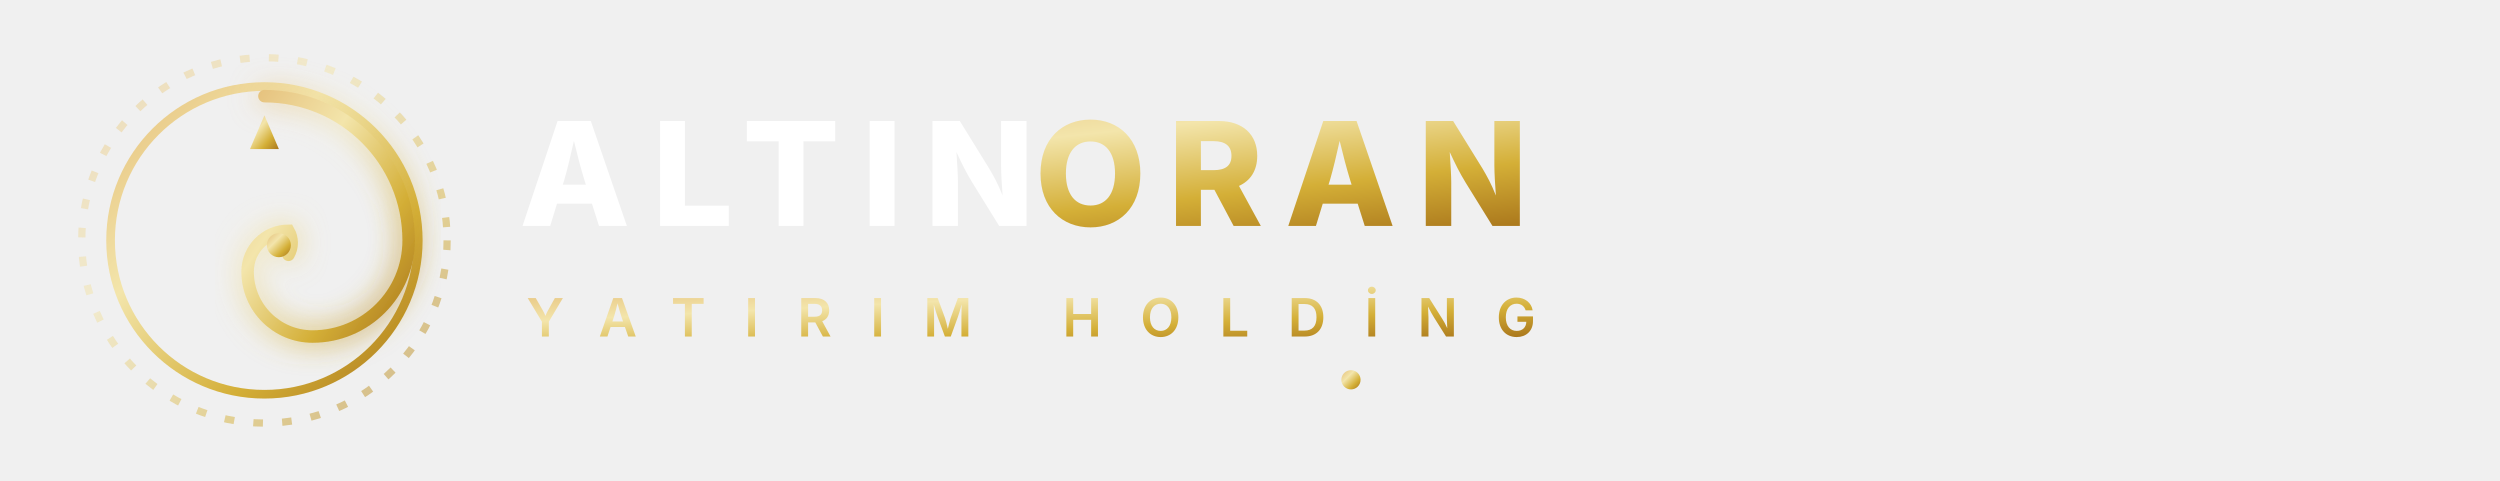
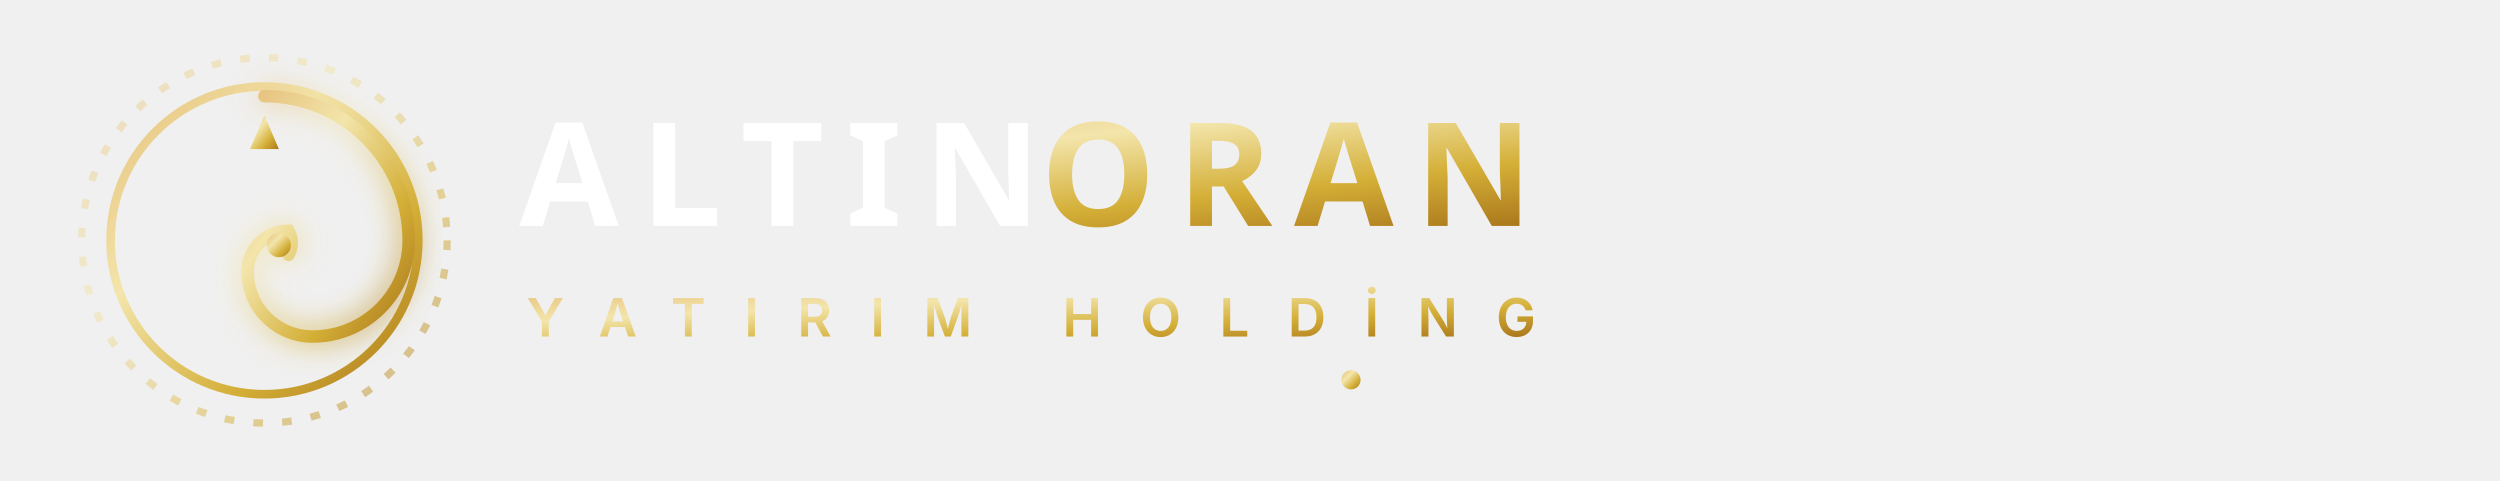
<svg xmlns="http://www.w3.org/2000/svg" viewBox="0 0 520 100" fill="none">
  <defs>
    <linearGradient id="goldGradient" x1="0%" y1="0%" x2="100%" y2="100%">
      <stop offset="0%" stop-color="#E5C07B" />
      <stop offset="35%" stop-color="#F3E5AB" />
      <stop offset="70%" stop-color="#D4AF37" />
      <stop offset="100%" stop-color="#AA771C" />
    </linearGradient>
    <linearGradient id="goldAccent" x1="0%" y1="0%" x2="100%" y2="0%">
      <stop offset="0%" stop-color="#D4AF37" />
      <stop offset="100%" stop-color="#F3E5AB" />
    </linearGradient>
    <filter id="goldGlow" x="-20%" y="-20%" width="140%" height="140%">
      <feGaussianBlur stdDeviation="3" result="blur" />
      <feComposite in="SourceGraphic" in2="blur" operator="over" />
    </filter>
  </defs>
  <g transform="translate(15, 10)">
    <circle cx="40" cy="40" r="38" stroke="url(#goldGradient)" stroke-width="1.5" stroke-opacity="0.5" stroke-dasharray="2 4" />
    <circle cx="40" cy="40" r="32" stroke="url(#goldGradient)" stroke-width="1.8" />
    <path d="M 40 10 A 30 30 0 0 1 70 40 A 20 20 0 0 1 50 60 A 13.5 13.5 0 0 1 36.5 46.5 A 8.5 8.5 0 0 1 45 38 A 5 5 0 0 1 45 43" stroke="url(#goldGradient)" stroke-width="2.6" stroke-linecap="round" fill="none" filter="url(#goldGlow)" />
    <circle cx="43" cy="41" r="2.5" fill="url(#goldGradient)" />
    <line x1="16" y1="40" x2="64" y2="40" stroke="url(#goldGradient)" stroke-width="1" stroke-opacity="0.4" />
    <line x1="40" y1="16" x2="40" y2="64" stroke="url(#goldGradient)" stroke-width="1" stroke-opacity="0.4" />
    <polygon points="40,14 43,21 37,21" fill="url(#goldGradient)" />
  </g>
  <g transform="translate(108, 0)">
-     <text x="0" y="47" font-family="'Plus Jakarta Sans', 'Inter', 'Cinzel', serif, sans-serif" font-size="30" font-weight="800" letter-spacing="4.5" fill="#FFFFFF">
+     <text x="0" y="47" font-family="'Outfit', 'Plus Jakarta Sans', sans-serif" font-size="30" font-weight="800" letter-spacing="4.5" fill="#FFFFFF">
      ALTIN<tspan fill="url(#goldGradient)">ORAN</tspan>
    </text>
    <text x="1.5" y="70" font-family="'Plus Jakarta Sans', 'Inter', sans-serif" font-size="11" font-weight="600" letter-spacing="8" fill="url(#goldGradient)">
      YATIRIM HOLDİNG
    </text>
    <line x1="1" y1="79" x2="280" y2="79" stroke="url(#goldAccent)" stroke-width="1" stroke-opacity="0.6" />
    <circle cx="173" cy="79" r="2" fill="url(#goldGradient)" />
  </g>
</svg>
